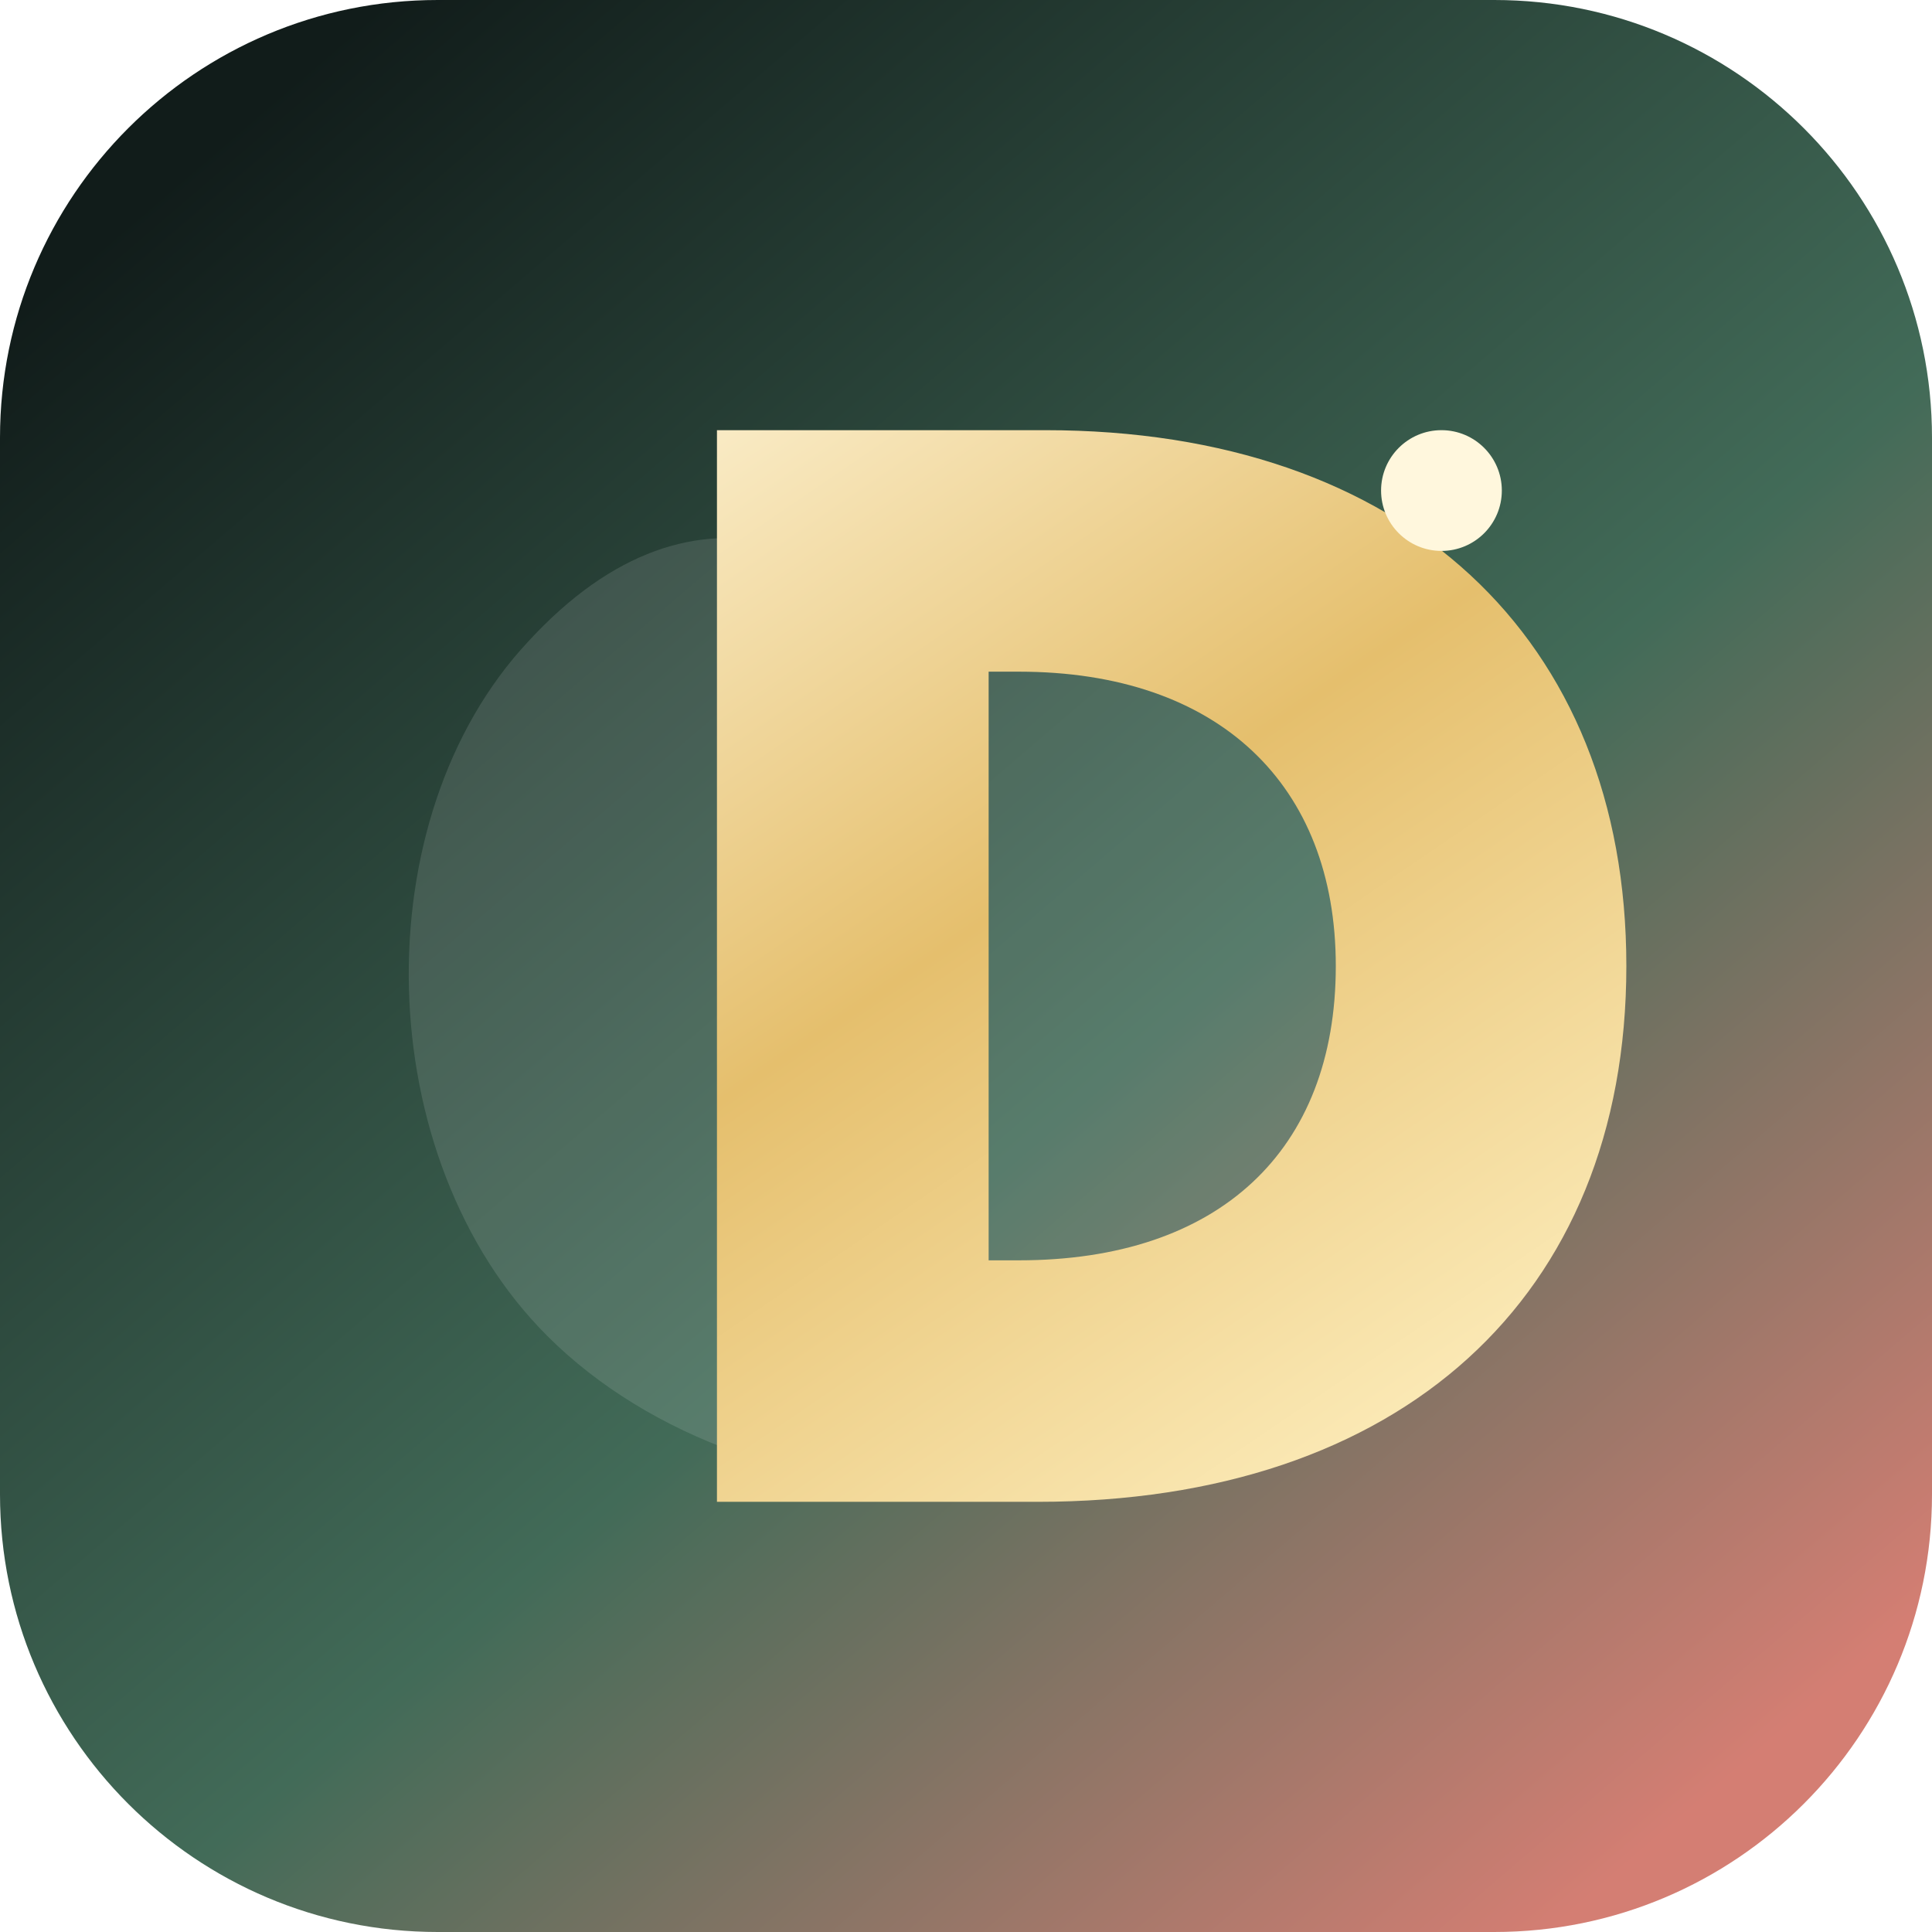
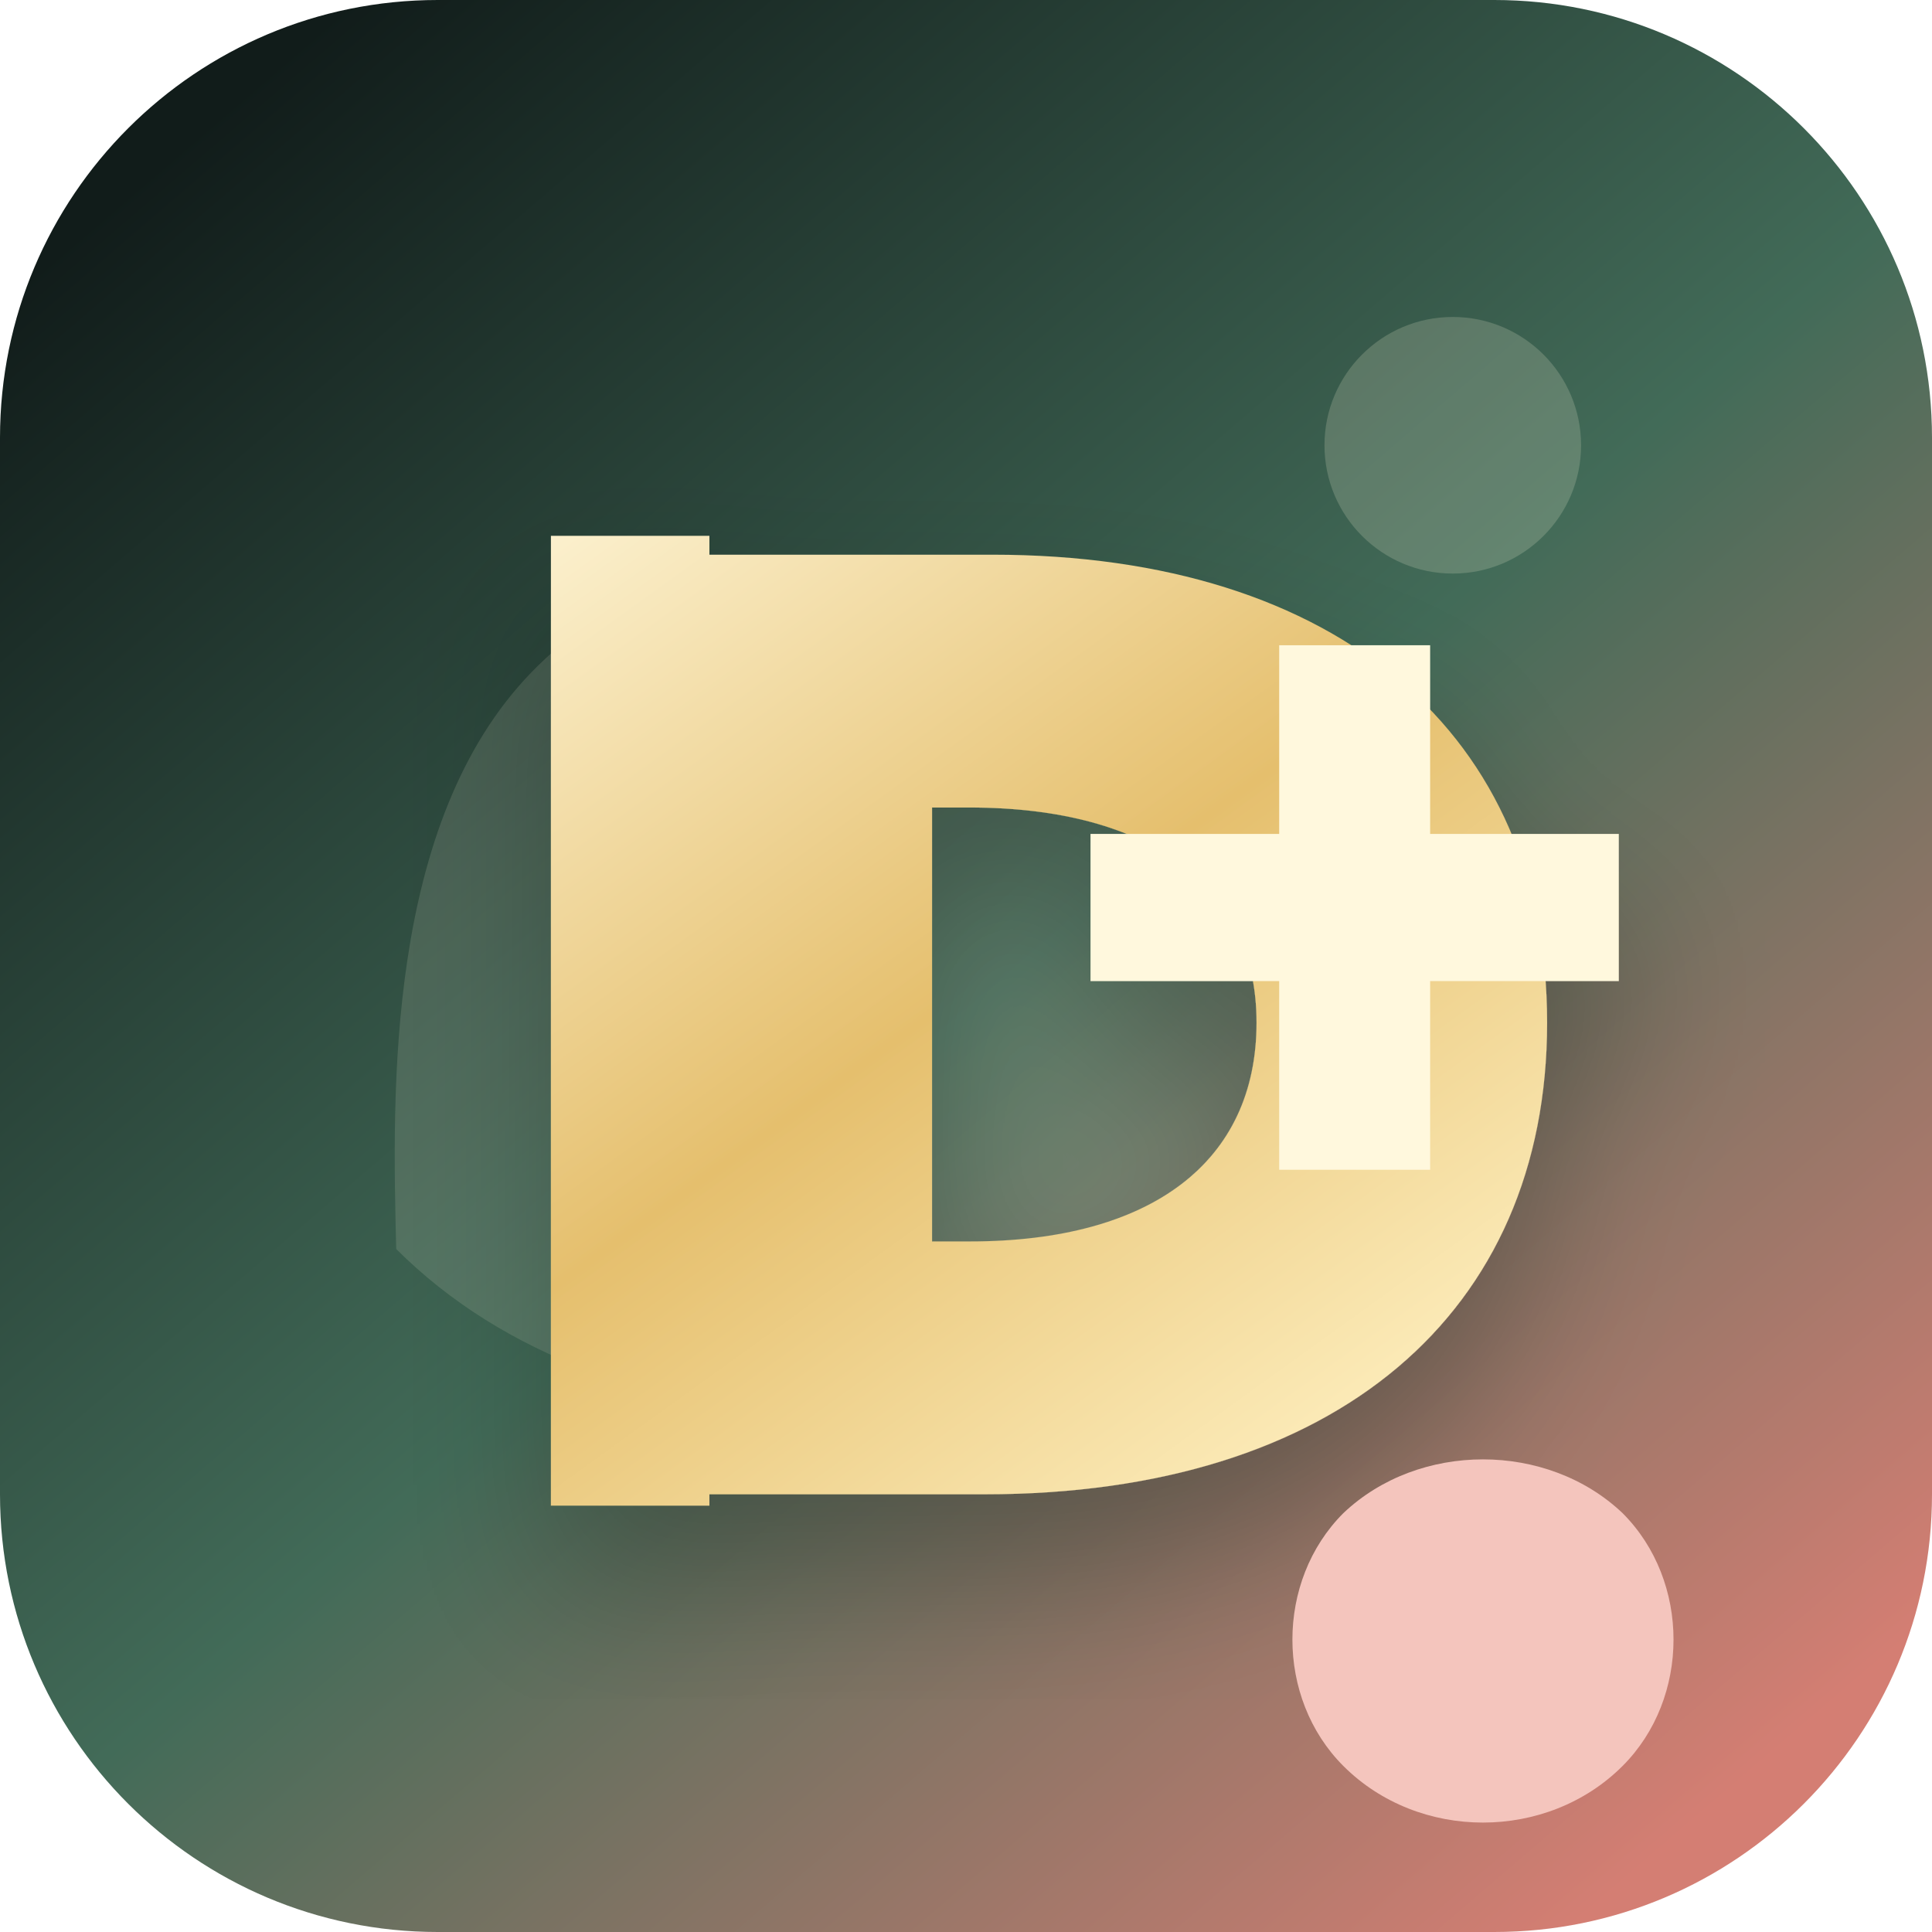
<svg xmlns="http://www.w3.org/2000/svg" viewBox="0 0 512 512">
  <defs>
-     <linearGradient id="bg" x1="64" y1="32" x2="448" y2="480" gradientUnits="userSpaceOnUse">
+     <linearGradient id="bg" x1="60" y1="28" x2="450" y2="482" gradientUnits="userSpaceOnUse">
      <stop stop-color="#111c1a" />
-       <stop offset=".58" stop-color="#426b58" />
+       <stop offset=".52" stop-color="#426b58" />
      <stop offset="1" stop-color="#d47e73" />
    </linearGradient>
-     <linearGradient id="gold" x1="148" y1="92" x2="370" y2="418" gradientUnits="userSpaceOnUse">
-       <stop stop-color="#fff7dd" />
-       <stop offset=".48" stop-color="#e5bf6d" />
+     <linearGradient id="gold" x1="156" y1="102" x2="368" y2="396" gradientUnits="userSpaceOnUse">
+       <stop stop-color="#fff8dd" />
+       <stop offset=".52" stop-color="#e5bf6d" />
      <stop offset="1" stop-color="#fff1c3" />
    </linearGradient>
+     <filter id="shadow" x="-20%" y="-20%" width="140%" height="140%">
+       <feDropShadow dx="0" dy="22" stdDeviation="20" flood-color="#07100e" flood-opacity=".24" />
+     </filter>
  </defs>
  <rect width="512" height="512" rx="116" fill="url(#bg)" />
-   <path d="M145 354c55 55 167 55 222 0 47-47 49-137 5-184-45-49-91-25-116 15-25-40-71-64-116-15-44 47-42 137 5 184Z" fill="rgba(255,255,255,.12)" />
-   <path d="M190 114h87c95 0 154 55 154 142 0 88-60 142-156 142h-85V114Zm80 220c53 0 84-29 84-78 0-48-31-78-84-78h-8v156h8Z" fill="url(#gold)" />
-   <circle cx="382" cy="130" r="16" fill="#fff7dd" />
+   <circle cx="385" cy="118" r="34" fill="#fff8dd" opacity=".18" />
+   <path d="M105 331c57 57 165 57 222 0 41-41 43-113 4-153-36-37-73-20-95 14-22-34-59-51-95-14-39 40-37 112-36 153Z" fill="#fff8dd" opacity=".13" />
+   <g filter="url(#shadow)">
+     <path d="M171 147h92c92 0 147 48 147 124 0 77-56 125-149 125h-90V147Zm86 182c48 0 76-21 76-58 0-36-28-57-76-57h-10v115h10Z" fill="url(#gold)" />
+     <path d="M146 142h42v257h-42z" fill="url(#gold)" />
+     <path d="M379 171v50h50v39h-50v50h-40v-50h-50v-39h50v-50h40Z" fill="#fff8dd" />
+   </g>
+   <path d="M356 401c20-19 54-19 74 0 18 18 18 49 0 67-20 20-54 20-74 0-18-18-18-49 0-67Z" fill="#f4c5bd" />
</svg>
